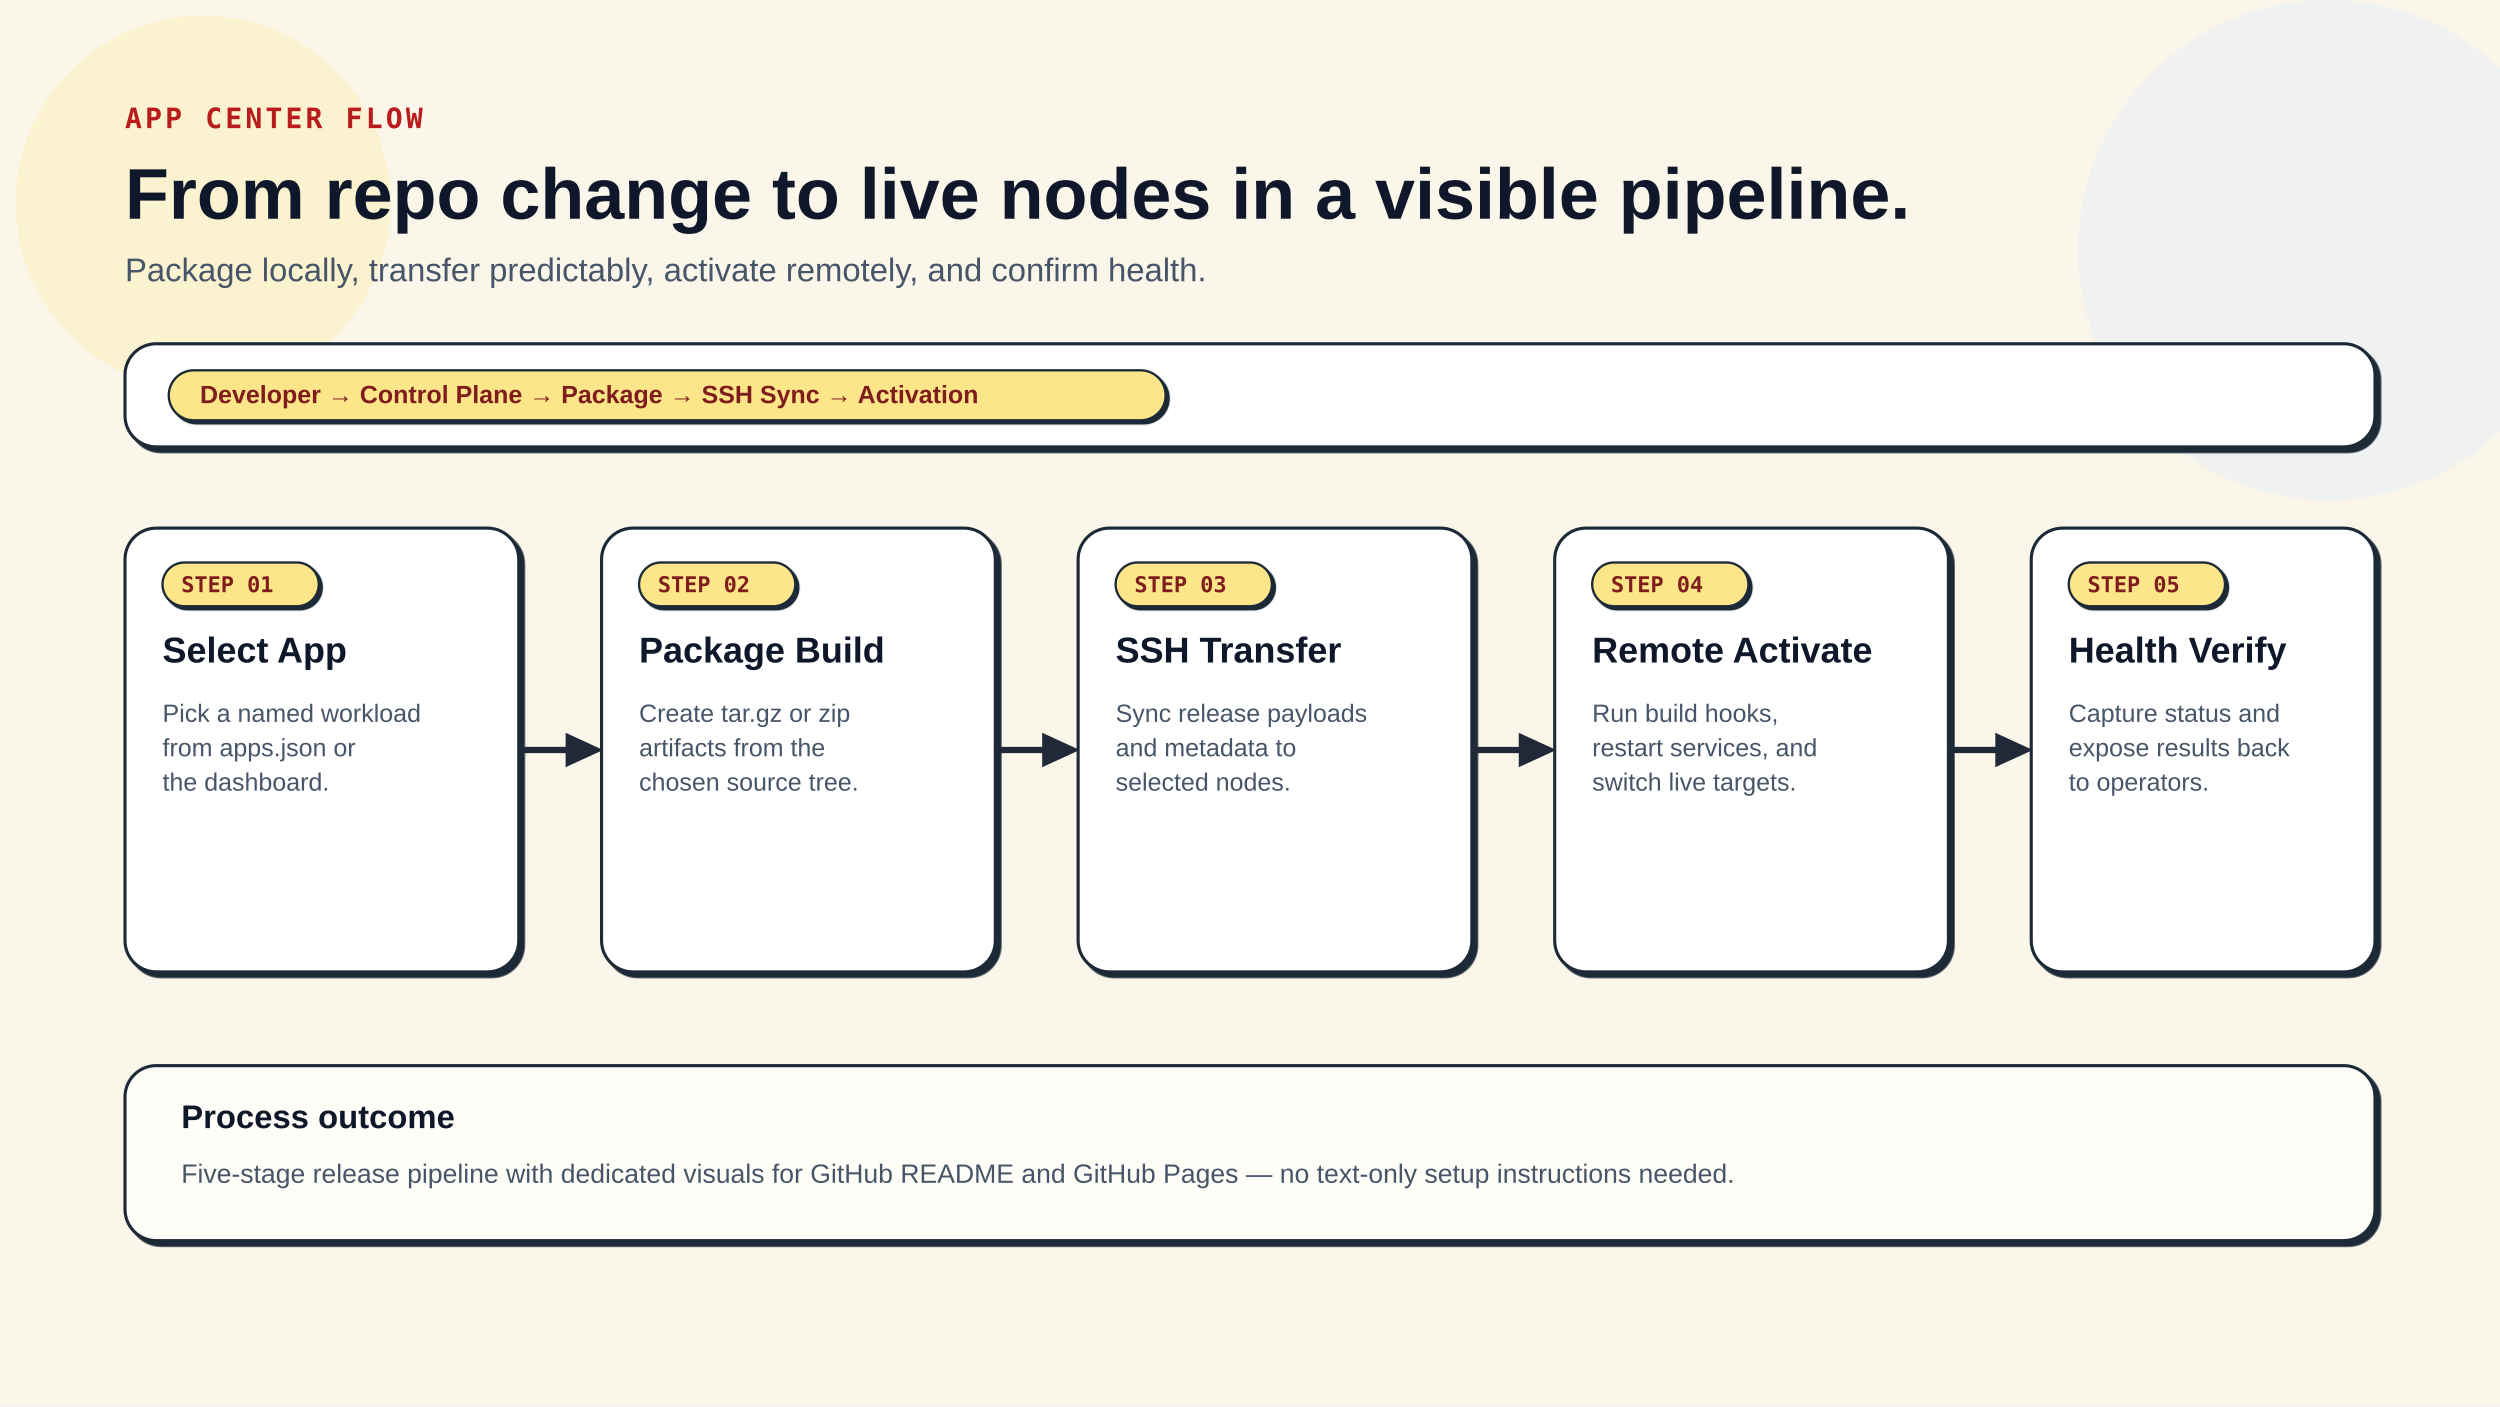
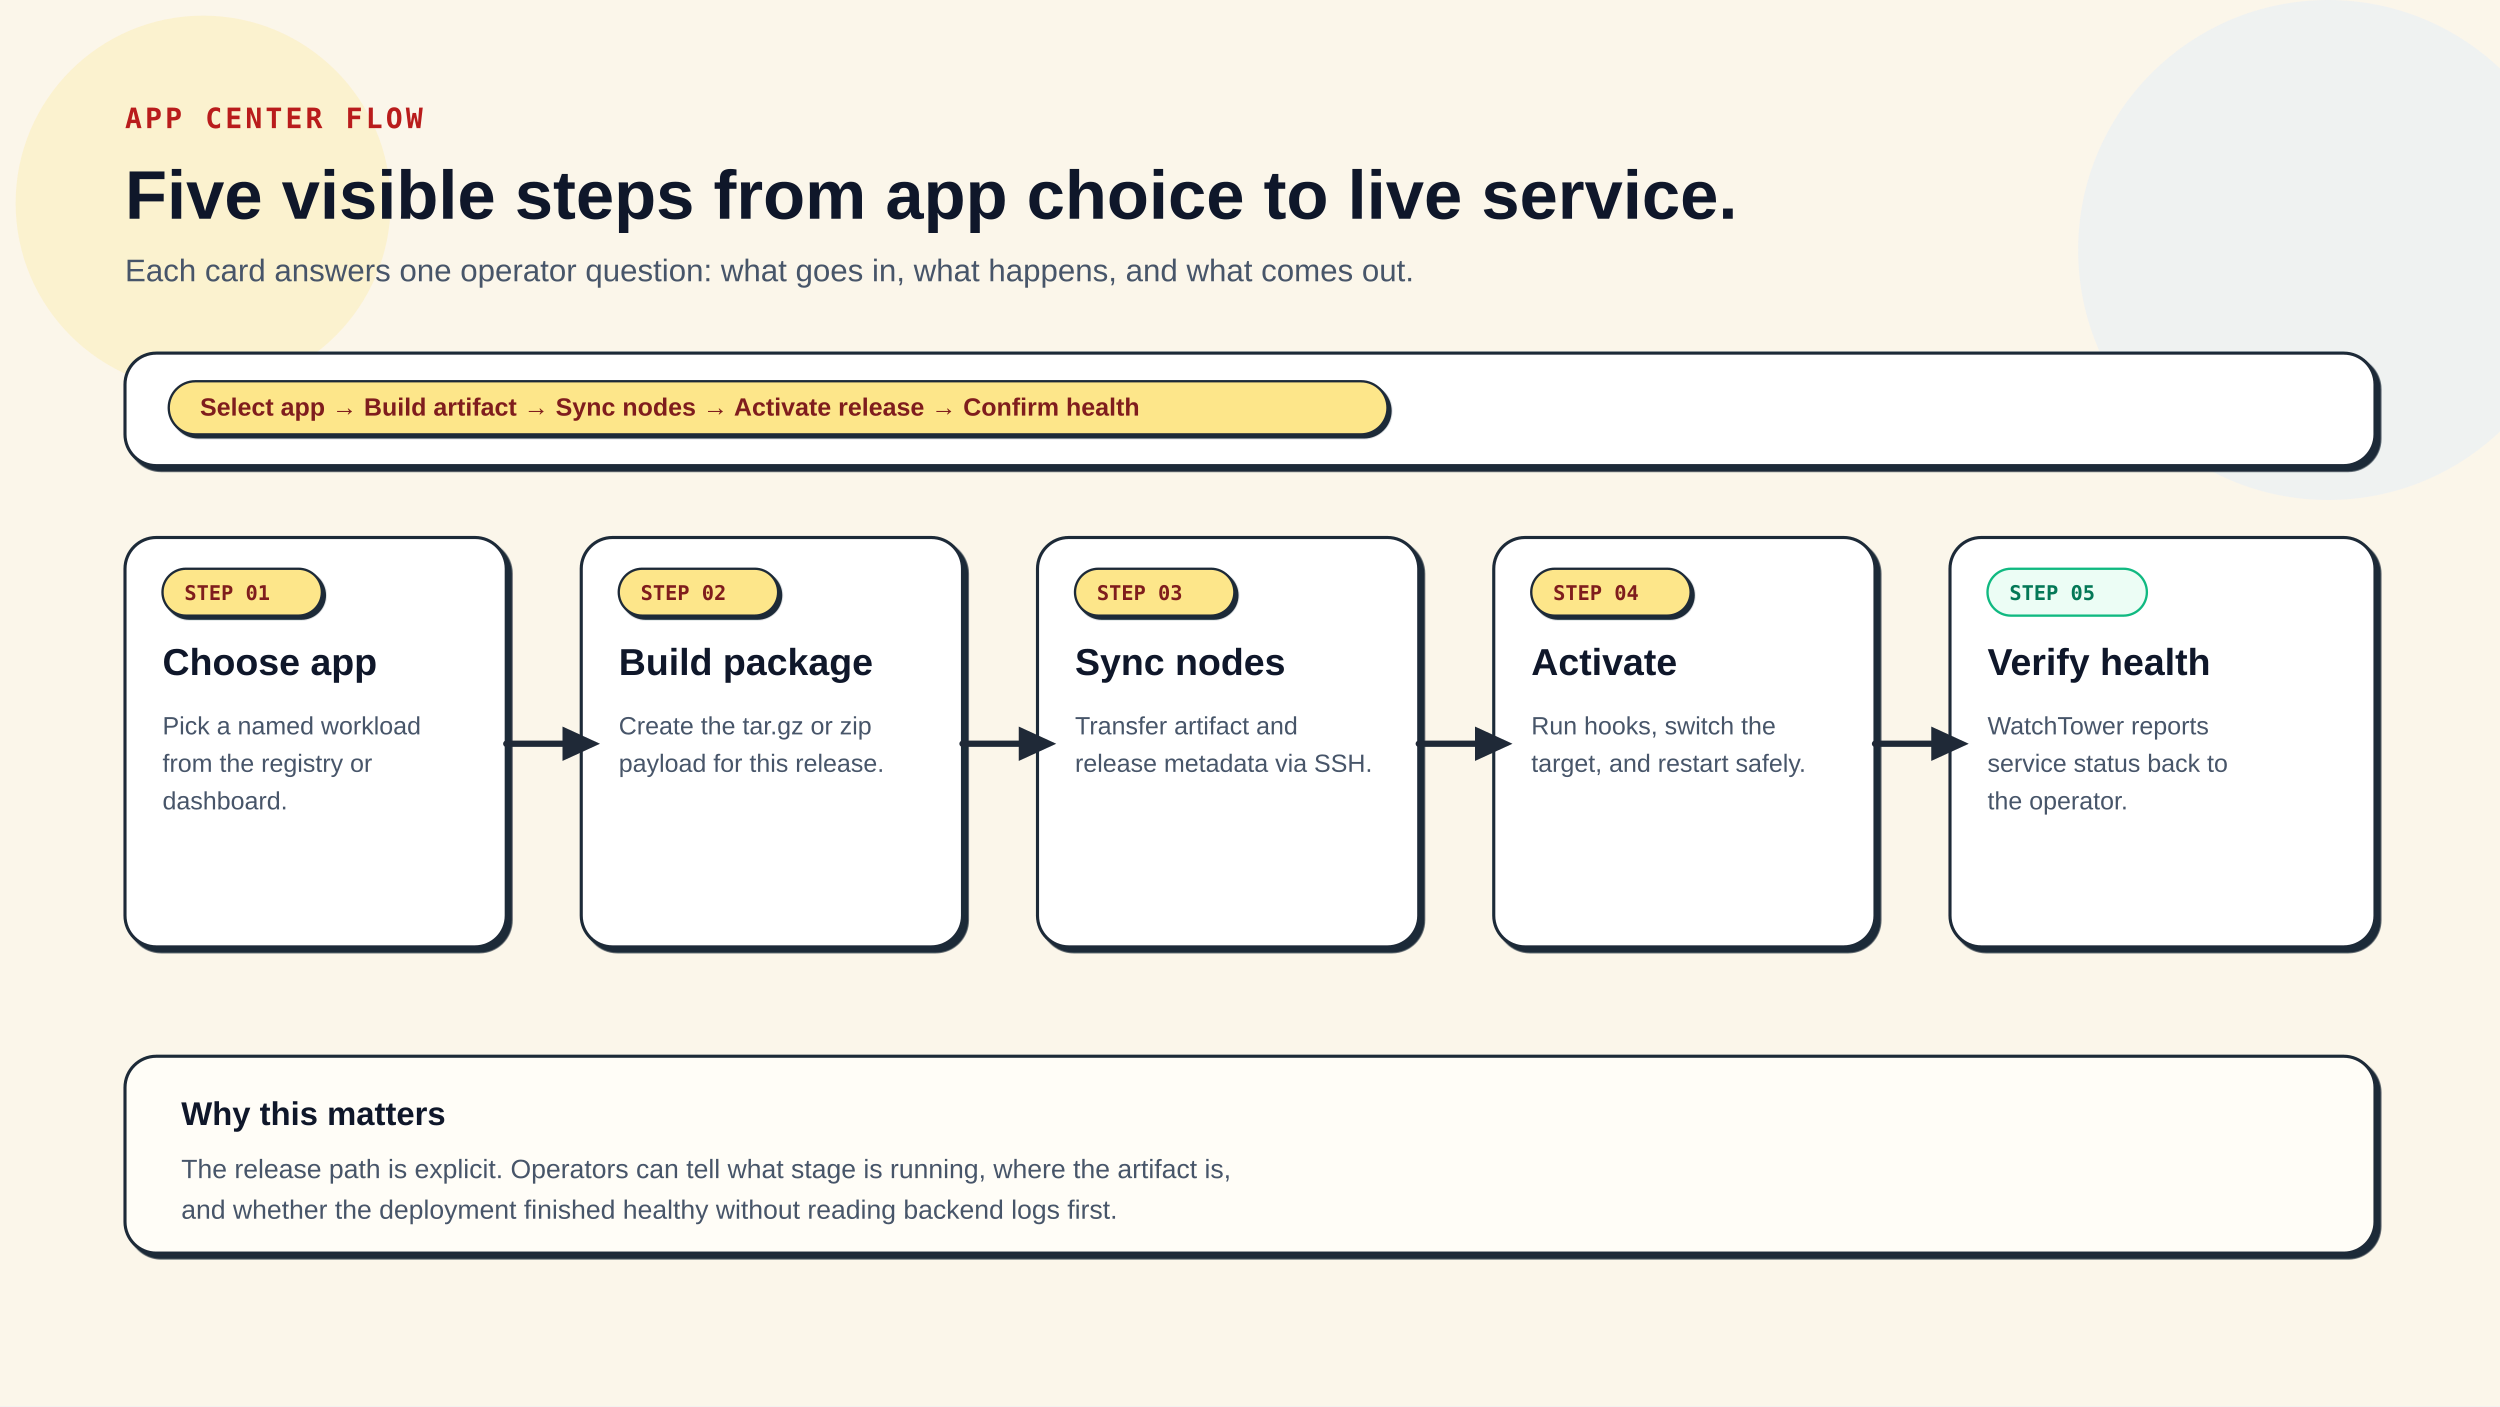
<svg xmlns="http://www.w3.org/2000/svg" viewBox="0 0 1600 900" role="img" aria-label="WatchTower deployment process">
  <defs>
    <filter id="cs" x="-4%" y="-4%" width="112%" height="116%">
      <feDropShadow dx="3" dy="3" stdDeviation="0" flood-color="#1f2937" />
    </filter>
    <filter id="ps" x="-2%" y="-8%" width="108%" height="132%">
      <feDropShadow dx="2" dy="2" stdDeviation="0" flood-color="#1f2937" />
    </filter>
  </defs>
  <rect width="1600" height="900" fill="#fbf6ea" />
  <circle cx="130" cy="130" r="120" fill="#fde68a" opacity="0.28" />
  <circle cx="1490" cy="160" r="160" fill="#dbeafe" opacity="0.35" />
  <text x="80" y="82" font-family="'Space Mono', monospace" font-size="18" font-weight="700" fill="#b91c1c" letter-spacing="2">APP CENTER FLOW</text>
-   <text x="80" y="140" font-family="'DM Sans', Arial, sans-serif" font-size="46" font-weight="800" fill="#0f172a">From repo change to live nodes in a visible pipeline.</text>
-   <text x="80" y="180" font-family="'DM Sans', Arial, sans-serif" font-size="21" font-weight="500" fill="#475569">Package locally, transfer predictably, activate remotely, and confirm health.</text>
-   <rect x="80" y="220" width="1440" height="66" rx="20" fill="#ffffff" stroke="#1f2937" stroke-width="2" filter="url(#cs)" />
-   <rect x="108" y="237" width="638" height="32" rx="16" fill="#fde68a" stroke="#1f2937" stroke-width="1.5" filter="url(#ps)" />
-   <text x="128" y="258" font-family="'DM Sans', Arial, sans-serif" font-size="16" font-weight="700" fill="#7f1d1d">Developer  →  Control Plane  →  Package  →  SSH Sync  →  Activation</text>
-   <rect x="80" y="338" width="252" height="284" rx="20" fill="#ffffff" stroke="#1f2937" stroke-width="2" filter="url(#cs)" />
-   <rect x="104" y="360" width="100" height="28" rx="14" fill="#fde68a" stroke="#1f2937" stroke-width="1.5" filter="url(#ps)" />
-   <text x="116" y="379" font-family="'Space Mono', monospace" font-size="14" font-weight="700" fill="#7f1d1d">STEP 01</text>
-   <text x="104" y="424" font-family="'DM Sans', Arial, sans-serif" font-size="23" font-weight="800" fill="#0f172a">Select App</text>
-   <text x="104" y="462" font-family="'DM Sans', Arial, sans-serif" font-size="16" font-weight="500" fill="#475569">Pick a named workload</text>
-   <text x="104" y="484" font-family="'DM Sans', Arial, sans-serif" font-size="16" font-weight="500" fill="#475569">from apps.json or</text>
-   <text x="104" y="506" font-family="'DM Sans', Arial, sans-serif" font-size="16" font-weight="500" fill="#475569">the dashboard.</text>
-   <line x1="334" y1="480" x2="374" y2="480" stroke="#1f2937" stroke-width="4" stroke-linecap="round" />
-   <polygon points="362,469 386,480 362,491" fill="#1f2937" />
-   <rect x="385" y="338" width="252" height="284" rx="20" fill="#ffffff" stroke="#1f2937" stroke-width="2" filter="url(#cs)" />
-   <rect x="409" y="360" width="100" height="28" rx="14" fill="#fde68a" stroke="#1f2937" stroke-width="1.5" filter="url(#ps)" />
-   <text x="421" y="379" font-family="'Space Mono', monospace" font-size="14" font-weight="700" fill="#7f1d1d">STEP 02</text>
-   <text x="409" y="424" font-family="'DM Sans', Arial, sans-serif" font-size="23" font-weight="800" fill="#0f172a">Package Build</text>
-   <text x="409" y="462" font-family="'DM Sans', Arial, sans-serif" font-size="16" font-weight="500" fill="#475569">Create tar.gz or zip</text>
-   <text x="409" y="484" font-family="'DM Sans', Arial, sans-serif" font-size="16" font-weight="500" fill="#475569">artifacts from the</text>
-   <text x="409" y="506" font-family="'DM Sans', Arial, sans-serif" font-size="16" font-weight="500" fill="#475569">chosen source tree.</text>
-   <line x1="639" y1="480" x2="679" y2="480" stroke="#1f2937" stroke-width="4" stroke-linecap="round" />
-   <polygon points="667,469 691,480 667,491" fill="#1f2937" />
-   <rect x="690" y="338" width="252" height="284" rx="20" fill="#ffffff" stroke="#1f2937" stroke-width="2" filter="url(#cs)" />
-   <rect x="714" y="360" width="100" height="28" rx="14" fill="#fde68a" stroke="#1f2937" stroke-width="1.5" filter="url(#ps)" />
-   <text x="726" y="379" font-family="'Space Mono', monospace" font-size="14" font-weight="700" fill="#7f1d1d">STEP 03</text>
-   <text x="714" y="424" font-family="'DM Sans', Arial, sans-serif" font-size="23" font-weight="800" fill="#0f172a">SSH Transfer</text>
-   <text x="714" y="462" font-family="'DM Sans', Arial, sans-serif" font-size="16" font-weight="500" fill="#475569">Sync release payloads</text>
-   <text x="714" y="484" font-family="'DM Sans', Arial, sans-serif" font-size="16" font-weight="500" fill="#475569">and metadata to</text>
-   <text x="714" y="506" font-family="'DM Sans', Arial, sans-serif" font-size="16" font-weight="500" fill="#475569">selected nodes.</text>
-   <line x1="944" y1="480" x2="984" y2="480" stroke="#1f2937" stroke-width="4" stroke-linecap="round" />
-   <polygon points="972,469 996,480 972,491" fill="#1f2937" />
-   <rect x="995" y="338" width="252" height="284" rx="20" fill="#ffffff" stroke="#1f2937" stroke-width="2" filter="url(#cs)" />
-   <rect x="1019" y="360" width="100" height="28" rx="14" fill="#fde68a" stroke="#1f2937" stroke-width="1.5" filter="url(#ps)" />
-   <text x="1031" y="379" font-family="'Space Mono', monospace" font-size="14" font-weight="700" fill="#7f1d1d">STEP 04</text>
-   <text x="1019" y="424" font-family="'DM Sans', Arial, sans-serif" font-size="23" font-weight="800" fill="#0f172a">Remote Activate</text>
-   <text x="1019" y="462" font-family="'DM Sans', Arial, sans-serif" font-size="16" font-weight="500" fill="#475569">Run build hooks,</text>
-   <text x="1019" y="484" font-family="'DM Sans', Arial, sans-serif" font-size="16" font-weight="500" fill="#475569">restart services, and</text>
-   <text x="1019" y="506" font-family="'DM Sans', Arial, sans-serif" font-size="16" font-weight="500" fill="#475569">switch live targets.</text>
-   <line x1="1249" y1="480" x2="1289" y2="480" stroke="#1f2937" stroke-width="4" stroke-linecap="round" />
-   <polygon points="1277,469 1301,480 1277,491" fill="#1f2937" />
-   <rect x="1300" y="338" width="220" height="284" rx="20" fill="#ffffff" stroke="#1f2937" stroke-width="2" filter="url(#cs)" />
-   <rect x="1324" y="360" width="100" height="28" rx="14" fill="#fde68a" stroke="#1f2937" stroke-width="1.5" filter="url(#ps)" />
-   <text x="1336" y="379" font-family="'Space Mono', monospace" font-size="14" font-weight="700" fill="#7f1d1d">STEP 05</text>
-   <text x="1324" y="424" font-family="'DM Sans', Arial, sans-serif" font-size="23" font-weight="800" fill="#0f172a">Health Verify</text>
-   <text x="1324" y="462" font-family="'DM Sans', Arial, sans-serif" font-size="16" font-weight="500" fill="#475569">Capture status and</text>
-   <text x="1324" y="484" font-family="'DM Sans', Arial, sans-serif" font-size="16" font-weight="500" fill="#475569">expose results back</text>
-   <text x="1324" y="506" font-family="'DM Sans', Arial, sans-serif" font-size="16" font-weight="500" fill="#475569">to operators.</text>
-   <rect x="80" y="682" width="1440" height="112" rx="20" fill="#fffdf7" stroke="#1f2937" stroke-width="2" filter="url(#cs)" />
-   <text x="116" y="722" font-family="'DM Sans', Arial, sans-serif" font-size="21" font-weight="800" fill="#0f172a">Process outcome</text>
-   <text x="116" y="757" font-family="'DM Sans', Arial, sans-serif" font-size="17" font-weight="500" fill="#475569">Five-stage release pipeline with dedicated visuals for GitHub README and GitHub Pages — no text-only setup instructions needed.</text>
+   <text x="80" y="140" font-family="'DM Sans', Arial, sans-serif" font-size="44" font-weight="800" fill="#0f172a">Five visible steps from app choice to live service.</text>
+   <text x="80" y="180" font-family="'DM Sans', Arial, sans-serif" font-size="20" font-weight="500" fill="#475569">Each card answers one operator question: what goes in, what happens, and what comes out.</text>
+   <rect x="80" y="226" width="1440" height="72" rx="20" fill="#ffffff" stroke="#1f2937" stroke-width="2" filter="url(#cs)" />
+   <rect x="108" y="244" width="780" height="34" rx="17" fill="#fde68a" stroke="#1f2937" stroke-width="1.5" filter="url(#ps)" />
+   <text x="128" y="266" font-family="'DM Sans', Arial, sans-serif" font-size="16" font-weight="700" fill="#7f1d1d">Select app → Build artifact → Sync nodes → Activate release → Confirm health</text>
+   <rect x="80" y="344" width="244" height="262" rx="20" fill="#ffffff" stroke="#1f2937" stroke-width="2" filter="url(#cs)" />
+   <rect x="104" y="364" width="102" height="30" rx="15" fill="#fde68a" stroke="#1f2937" stroke-width="1.5" filter="url(#ps)" />
+   <text x="118" y="384" font-family="'Space Mono', monospace" font-size="13" font-weight="700" fill="#7f1d1d">STEP 01</text>
+   <text x="104" y="432" font-family="'DM Sans', Arial, sans-serif" font-size="24" font-weight="800" fill="#0f172a">Choose app</text>
+   <text x="104" y="470" font-family="'DM Sans', Arial, sans-serif" font-size="16" font-weight="500" fill="#475569">Pick a named workload</text>
+   <text x="104" y="494" font-family="'DM Sans', Arial, sans-serif" font-size="16" font-weight="500" fill="#475569">from the registry or</text>
+   <text x="104" y="518" font-family="'DM Sans', Arial, sans-serif" font-size="16" font-weight="500" fill="#475569">dashboard.</text>
+   <rect x="372" y="344" width="244" height="262" rx="20" fill="#ffffff" stroke="#1f2937" stroke-width="2" filter="url(#cs)" />
+   <rect x="396" y="364" width="102" height="30" rx="15" fill="#fde68a" stroke="#1f2937" stroke-width="1.5" filter="url(#ps)" />
+   <text x="410" y="384" font-family="'Space Mono', monospace" font-size="13" font-weight="700" fill="#7f1d1d">STEP 02</text>
+   <text x="396" y="432" font-family="'DM Sans', Arial, sans-serif" font-size="24" font-weight="800" fill="#0f172a">Build package</text>
+   <text x="396" y="470" font-family="'DM Sans', Arial, sans-serif" font-size="16" font-weight="500" fill="#475569">Create the tar.gz or zip</text>
+   <text x="396" y="494" font-family="'DM Sans', Arial, sans-serif" font-size="16" font-weight="500" fill="#475569">payload for this release.</text>
+   <rect x="664" y="344" width="244" height="262" rx="20" fill="#ffffff" stroke="#1f2937" stroke-width="2" filter="url(#cs)" />
+   <rect x="688" y="364" width="102" height="30" rx="15" fill="#fde68a" stroke="#1f2937" stroke-width="1.5" filter="url(#ps)" />
+   <text x="702" y="384" font-family="'Space Mono', monospace" font-size="13" font-weight="700" fill="#7f1d1d">STEP 03</text>
+   <text x="688" y="432" font-family="'DM Sans', Arial, sans-serif" font-size="24" font-weight="800" fill="#0f172a">Sync nodes</text>
+   <text x="688" y="470" font-family="'DM Sans', Arial, sans-serif" font-size="16" font-weight="500" fill="#475569">Transfer artifact and</text>
+   <text x="688" y="494" font-family="'DM Sans', Arial, sans-serif" font-size="16" font-weight="500" fill="#475569">release metadata via SSH.</text>
+   <rect x="956" y="344" width="244" height="262" rx="20" fill="#ffffff" stroke="#1f2937" stroke-width="2" filter="url(#cs)" />
+   <rect x="980" y="364" width="102" height="30" rx="15" fill="#fde68a" stroke="#1f2937" stroke-width="1.5" filter="url(#ps)" />
+   <text x="994" y="384" font-family="'Space Mono', monospace" font-size="13" font-weight="700" fill="#7f1d1d">STEP 04</text>
+   <text x="980" y="432" font-family="'DM Sans', Arial, sans-serif" font-size="24" font-weight="800" fill="#0f172a">Activate</text>
+   <text x="980" y="470" font-family="'DM Sans', Arial, sans-serif" font-size="16" font-weight="500" fill="#475569">Run hooks, switch the</text>
+   <text x="980" y="494" font-family="'DM Sans', Arial, sans-serif" font-size="16" font-weight="500" fill="#475569">target, and restart safely.</text>
+   <rect x="1248" y="344" width="272" height="262" rx="20" fill="#ffffff" stroke="#1f2937" stroke-width="2" filter="url(#cs)" />
+   <rect x="1272" y="364" width="102" height="30" rx="15" fill="#ecfdf5" stroke="#10b981" stroke-width="1.5" />
+   <text x="1286" y="384" font-family="'Space Mono', monospace" font-size="13" font-weight="700" fill="#047857">STEP 05</text>
+   <text x="1272" y="432" font-family="'DM Sans', Arial, sans-serif" font-size="24" font-weight="800" fill="#0f172a">Verify health</text>
+   <text x="1272" y="470" font-family="'DM Sans', Arial, sans-serif" font-size="16" font-weight="500" fill="#475569">WatchTower reports</text>
+   <text x="1272" y="494" font-family="'DM Sans', Arial, sans-serif" font-size="16" font-weight="500" fill="#475569">service status back to</text>
+   <text x="1272" y="518" font-family="'DM Sans', Arial, sans-serif" font-size="16" font-weight="500" fill="#475569">the operator.</text>
+   <line x1="324" y1="476" x2="372" y2="476" stroke="#1f2937" stroke-width="4" stroke-linecap="round" />
+   <polygon points="360,465 384,476 360,487" fill="#1f2937" />
+   <line x1="616" y1="476" x2="664" y2="476" stroke="#1f2937" stroke-width="4" stroke-linecap="round" />
+   <polygon points="652,465 676,476 652,487" fill="#1f2937" />
+   <line x1="908" y1="476" x2="956" y2="476" stroke="#1f2937" stroke-width="4" stroke-linecap="round" />
+   <polygon points="944,465 968,476 944,487" fill="#1f2937" />
+   <line x1="1200" y1="476" x2="1248" y2="476" stroke="#1f2937" stroke-width="4" stroke-linecap="round" />
+   <polygon points="1236,465 1260,476 1236,487" fill="#1f2937" />
+   <rect x="80" y="676" width="1440" height="126" rx="20" fill="#fffdf7" stroke="#1f2937" stroke-width="2" filter="url(#cs)" />
+   <text x="116" y="720" font-family="'DM Sans', Arial, sans-serif" font-size="21" font-weight="800" fill="#0f172a">Why this matters</text>
+   <text x="116" y="754" font-family="'DM Sans', Arial, sans-serif" font-size="17" font-weight="500" fill="#475569">The release path is explicit. Operators can tell what stage is running, where the artifact is,</text>
+   <text x="116" y="780" font-family="'DM Sans', Arial, sans-serif" font-size="17" font-weight="500" fill="#475569">and whether the deployment finished healthy without reading backend logs first.</text>
</svg>
